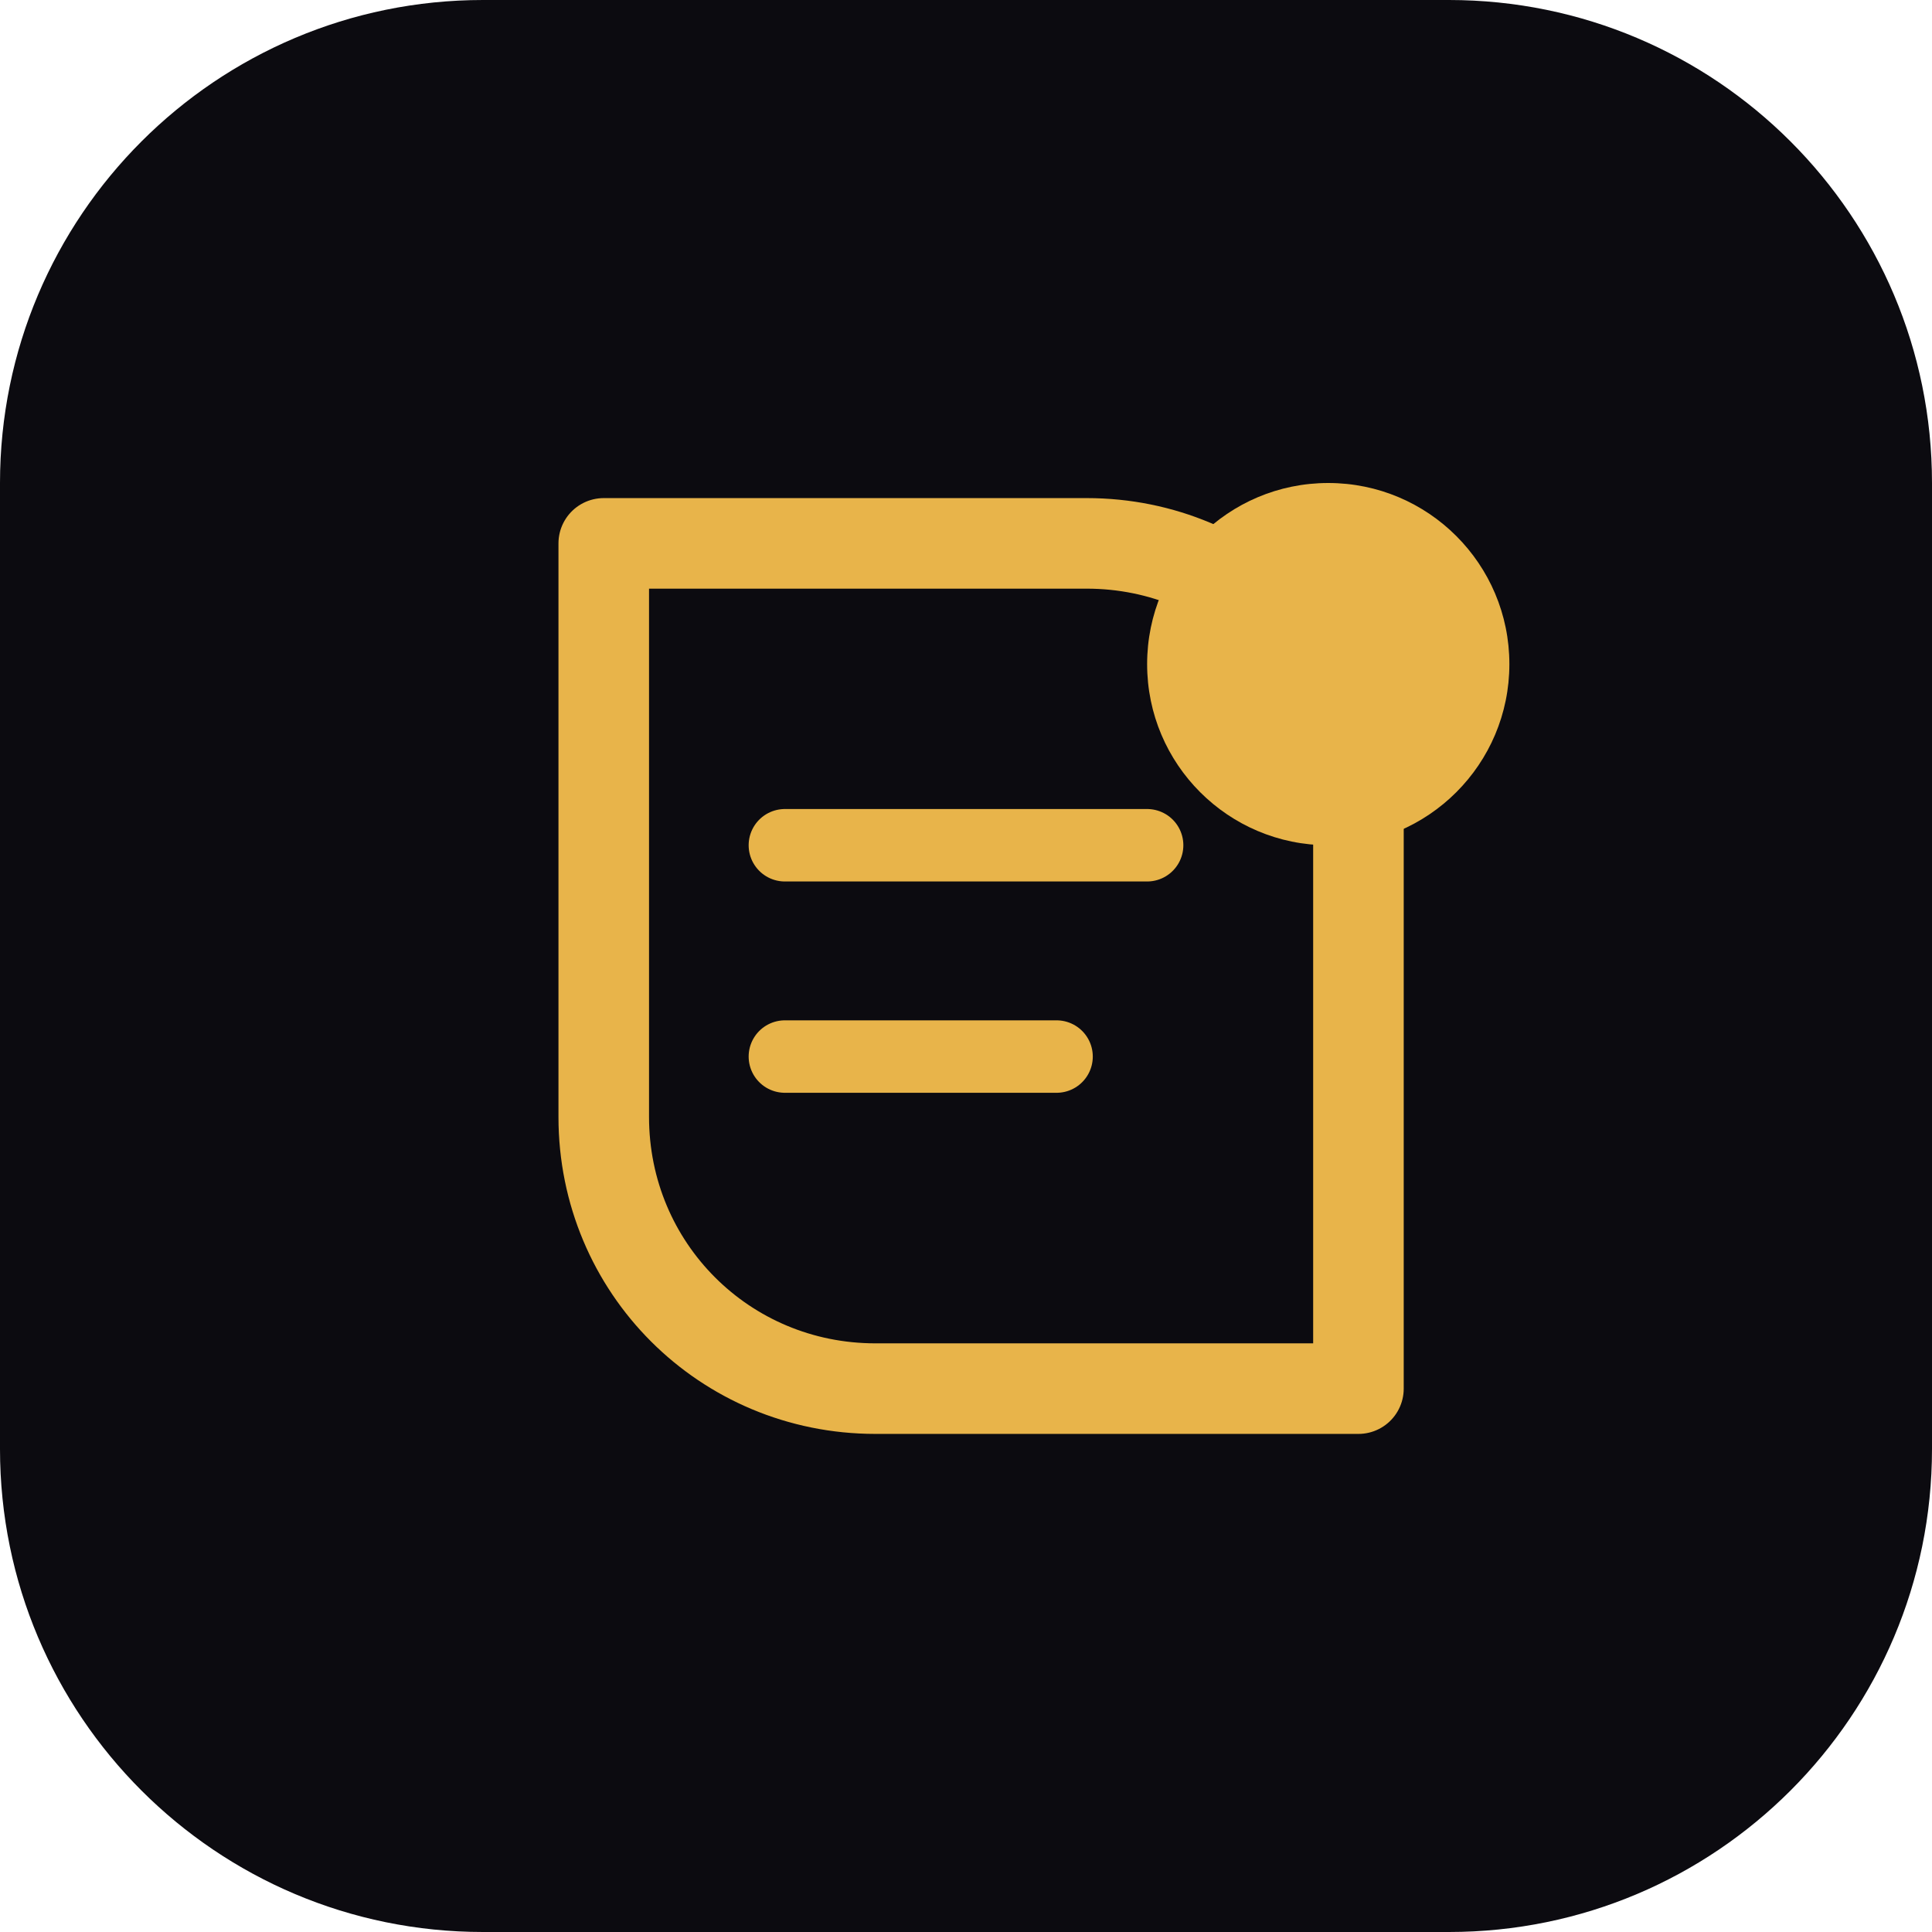
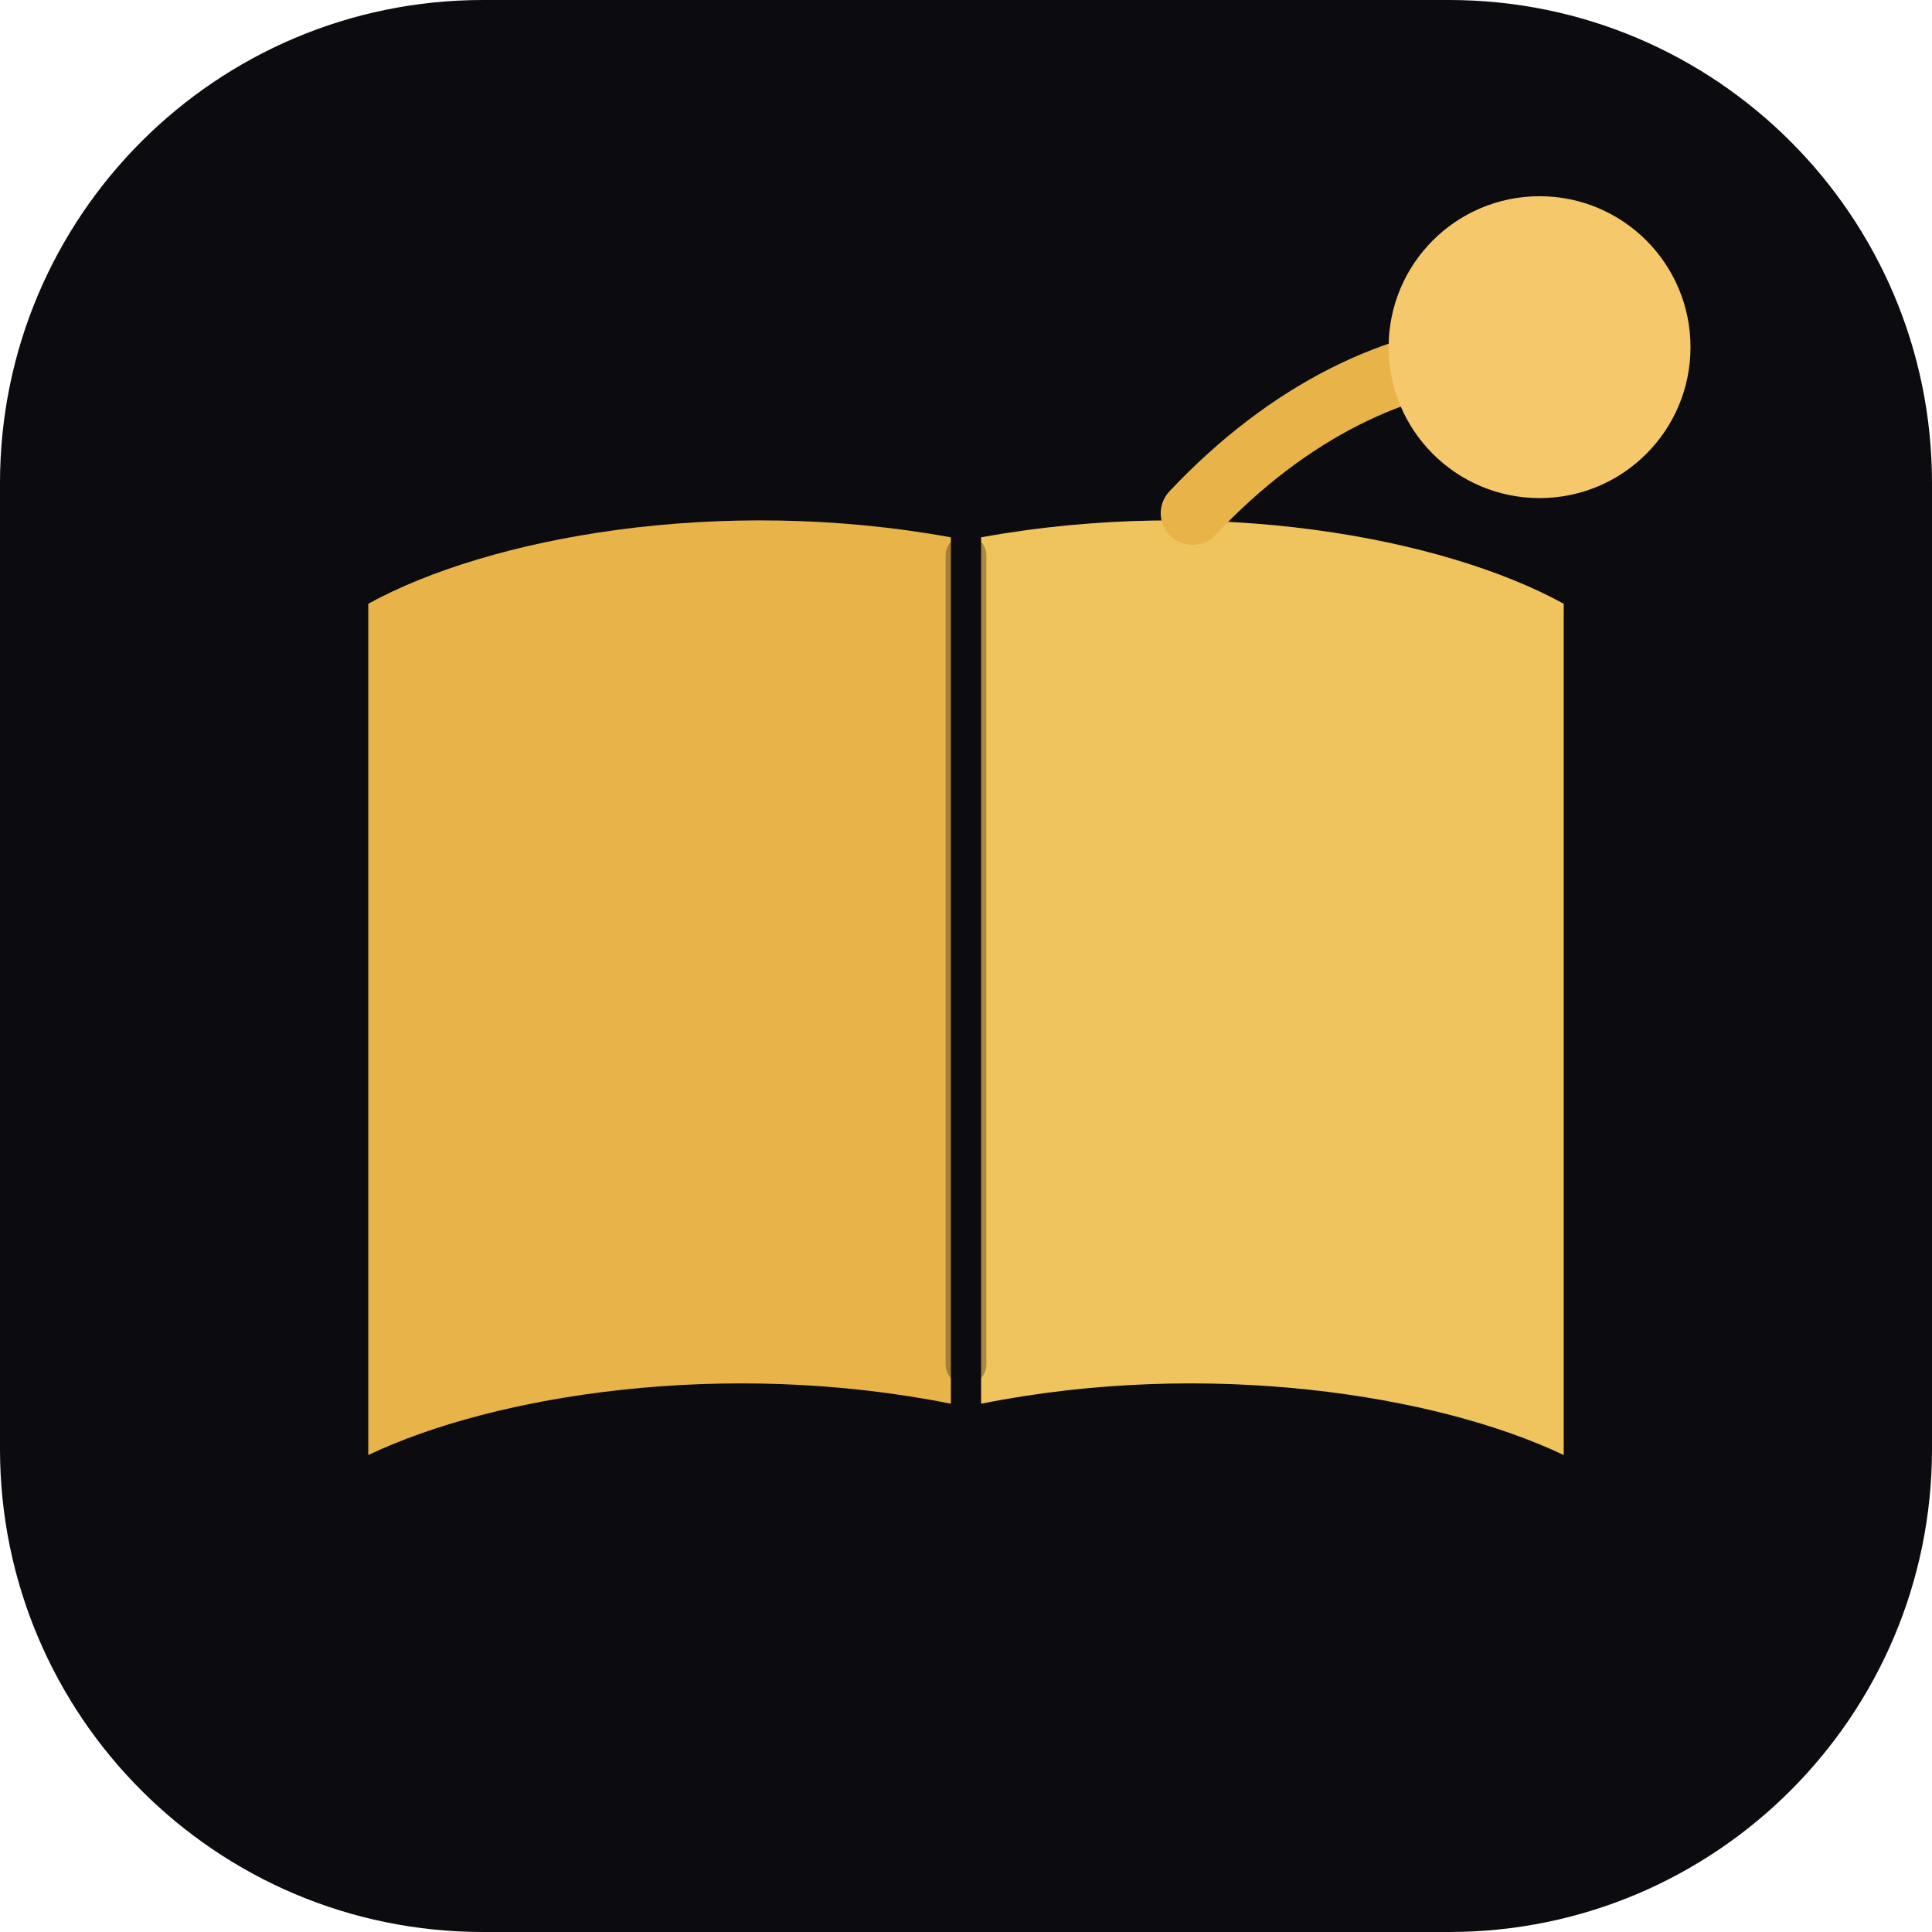
<svg xmlns="http://www.w3.org/2000/svg" viewBox="0 0 64 64" role="img" aria-label="llm-docs-lab">
  <rect width="64" height="64" rx="16" fill="#0C0B10" />
-   <path d="M20 18h16c5 0 9 4 9 9v19H29c-5 0-9-4-9-9V18z" fill="none" stroke="#E8B44A" stroke-width="3" stroke-linejoin="round" />
-   <path d="M26 28h12M26 35h9" stroke="#E8B44A" stroke-width="2.4" stroke-linecap="round" fill="none" />
-   <circle cx="44" cy="22" r="6" fill="#E8B44A" />
+   <path d="M31.5 17.8C23.8 16.4 16.2 17.8 12.2 20v28.2c4.2-2 11.8-3.2 19.3-1.7V17.8Z" fill="#E8B44A" />
+   <path d="M32.5 17.8C40.2 16.4 47.8 17.8 51.8 20v28.2c-4.2-2-11.8-3.2-19.3-1.7V17.8Z" fill="#F0C45C" />
+   <path d="M32 18.4v26.8" stroke="#0C0B10" stroke-width="1.35" stroke-linecap="round" opacity=".32" />
+   <path d="M39.5 17c3.2-3.4 6.8-5.1 10.2-5.3" fill="none" stroke="#E8B44A" stroke-width="2.1" stroke-linecap="round" />
+   <circle cx="51" cy="11.5" r="5" fill="#F5C96B" />
</svg>
